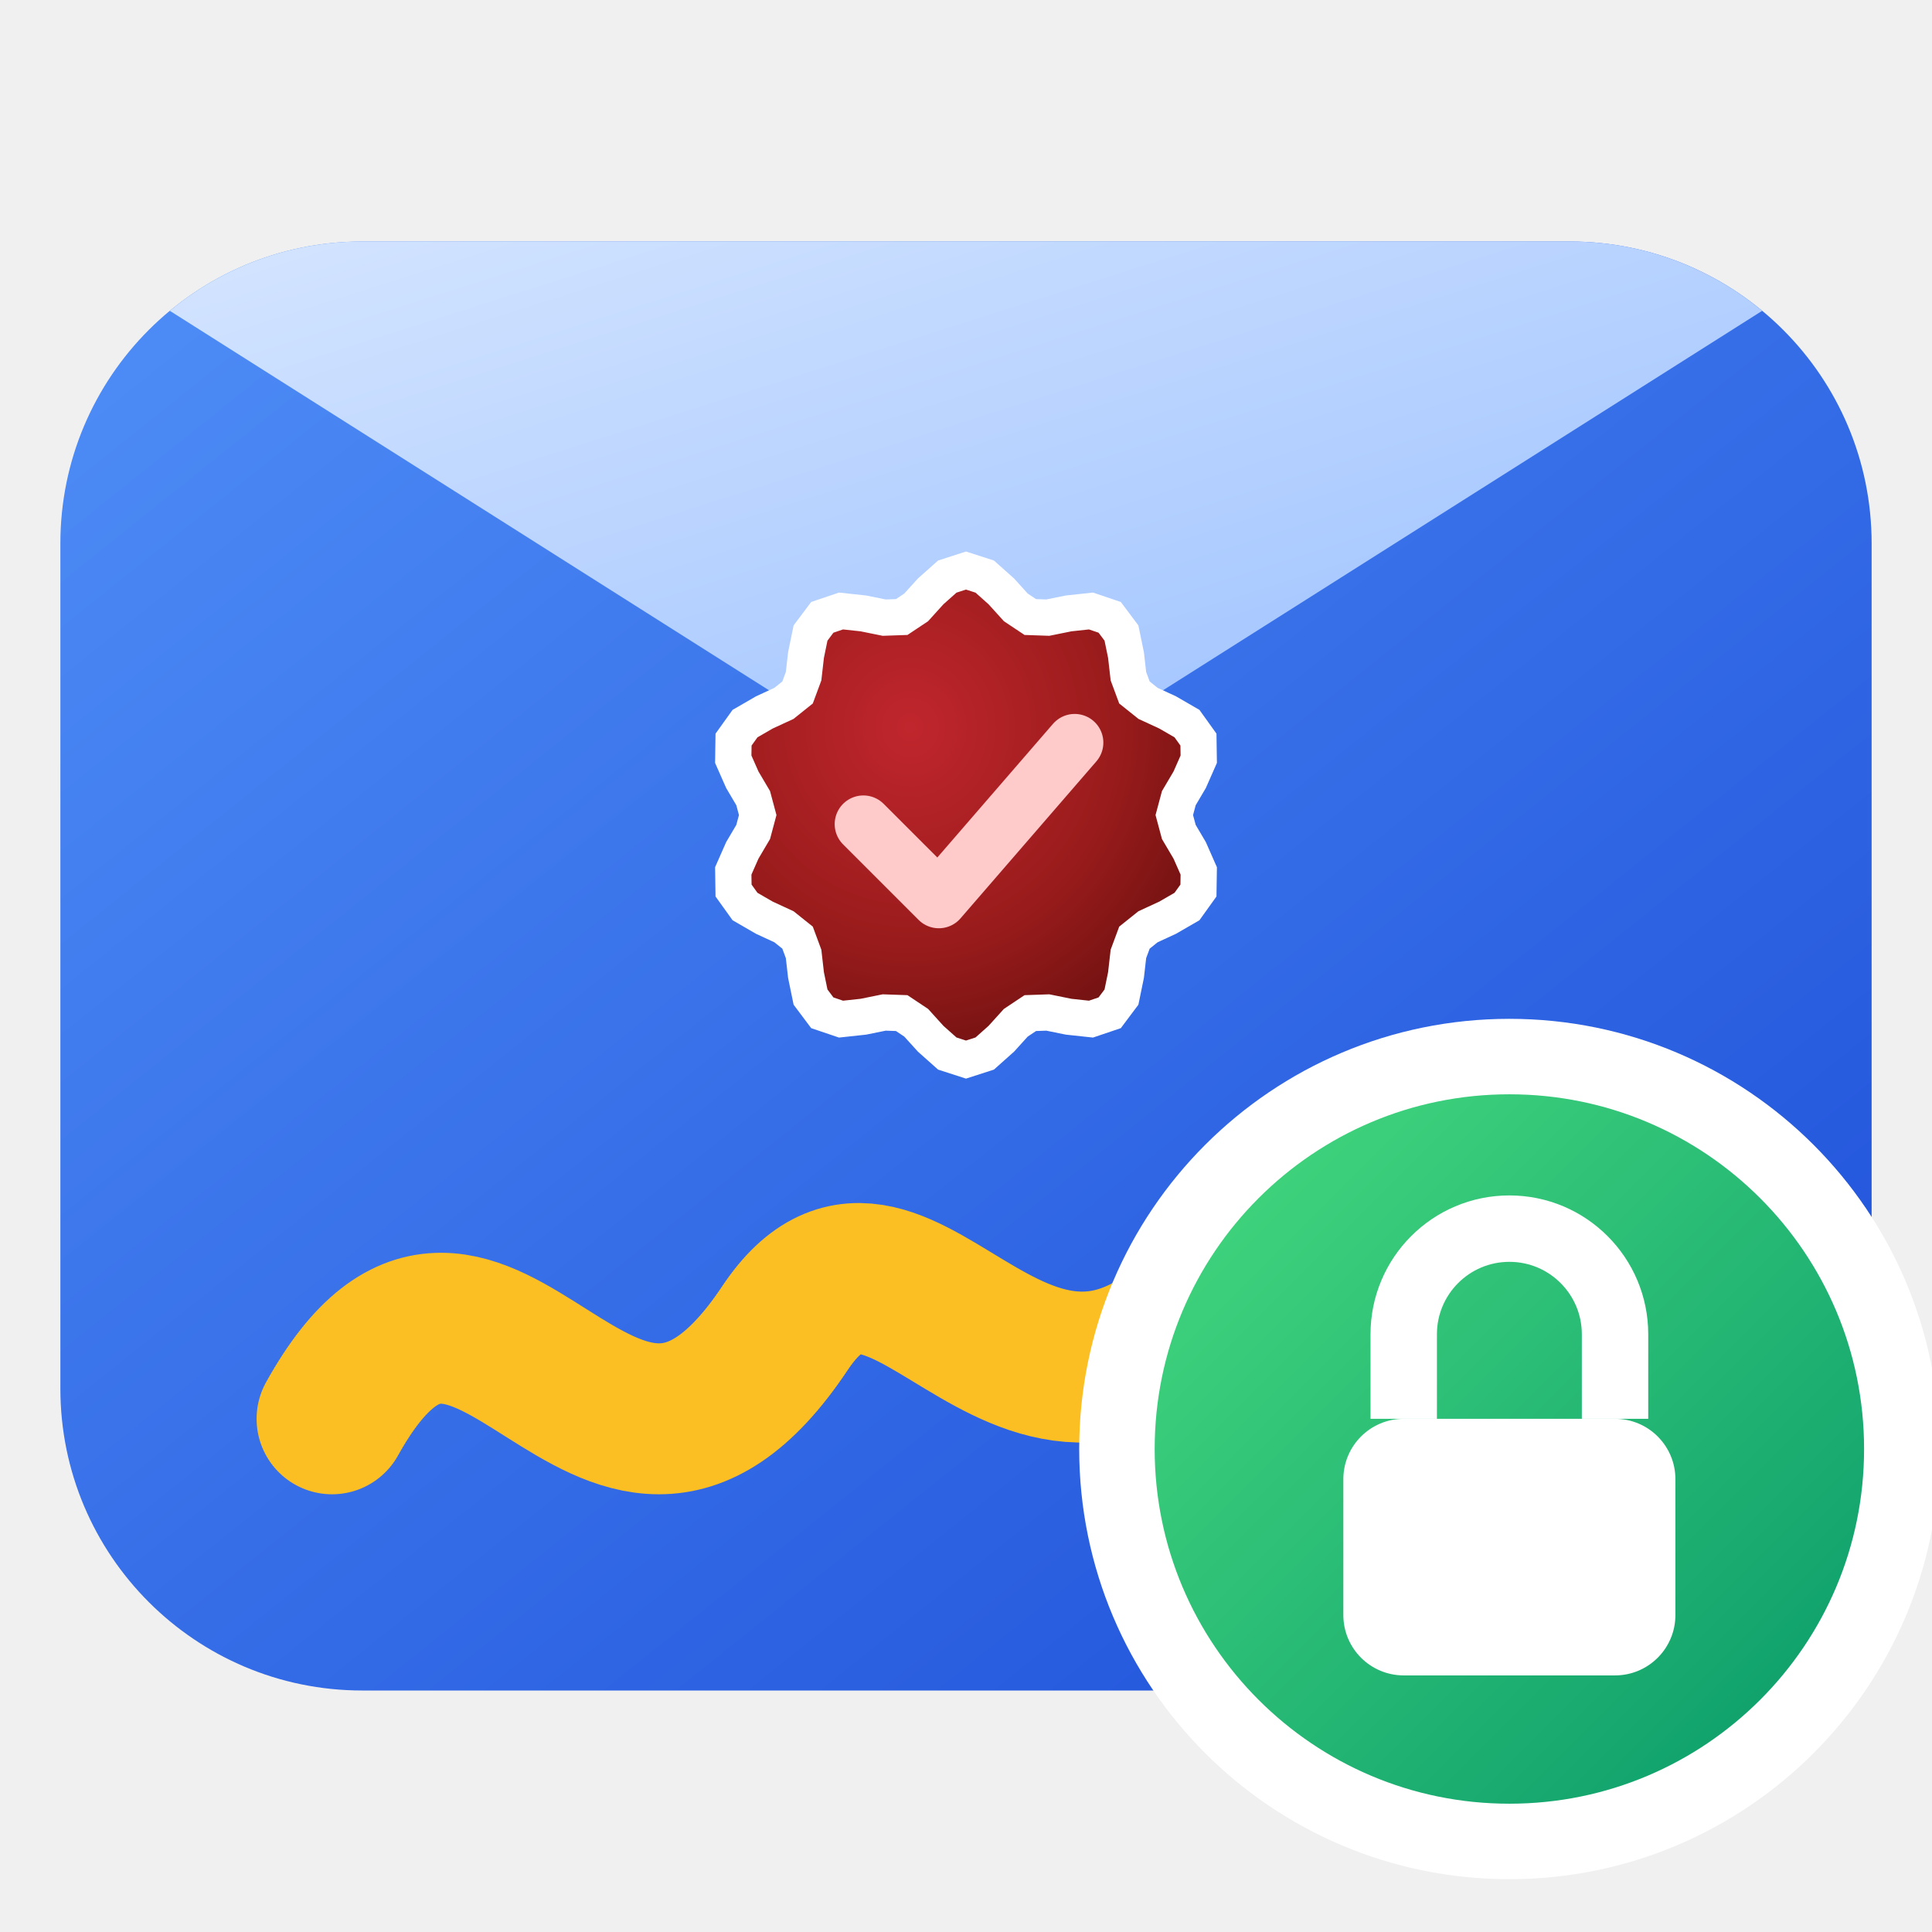
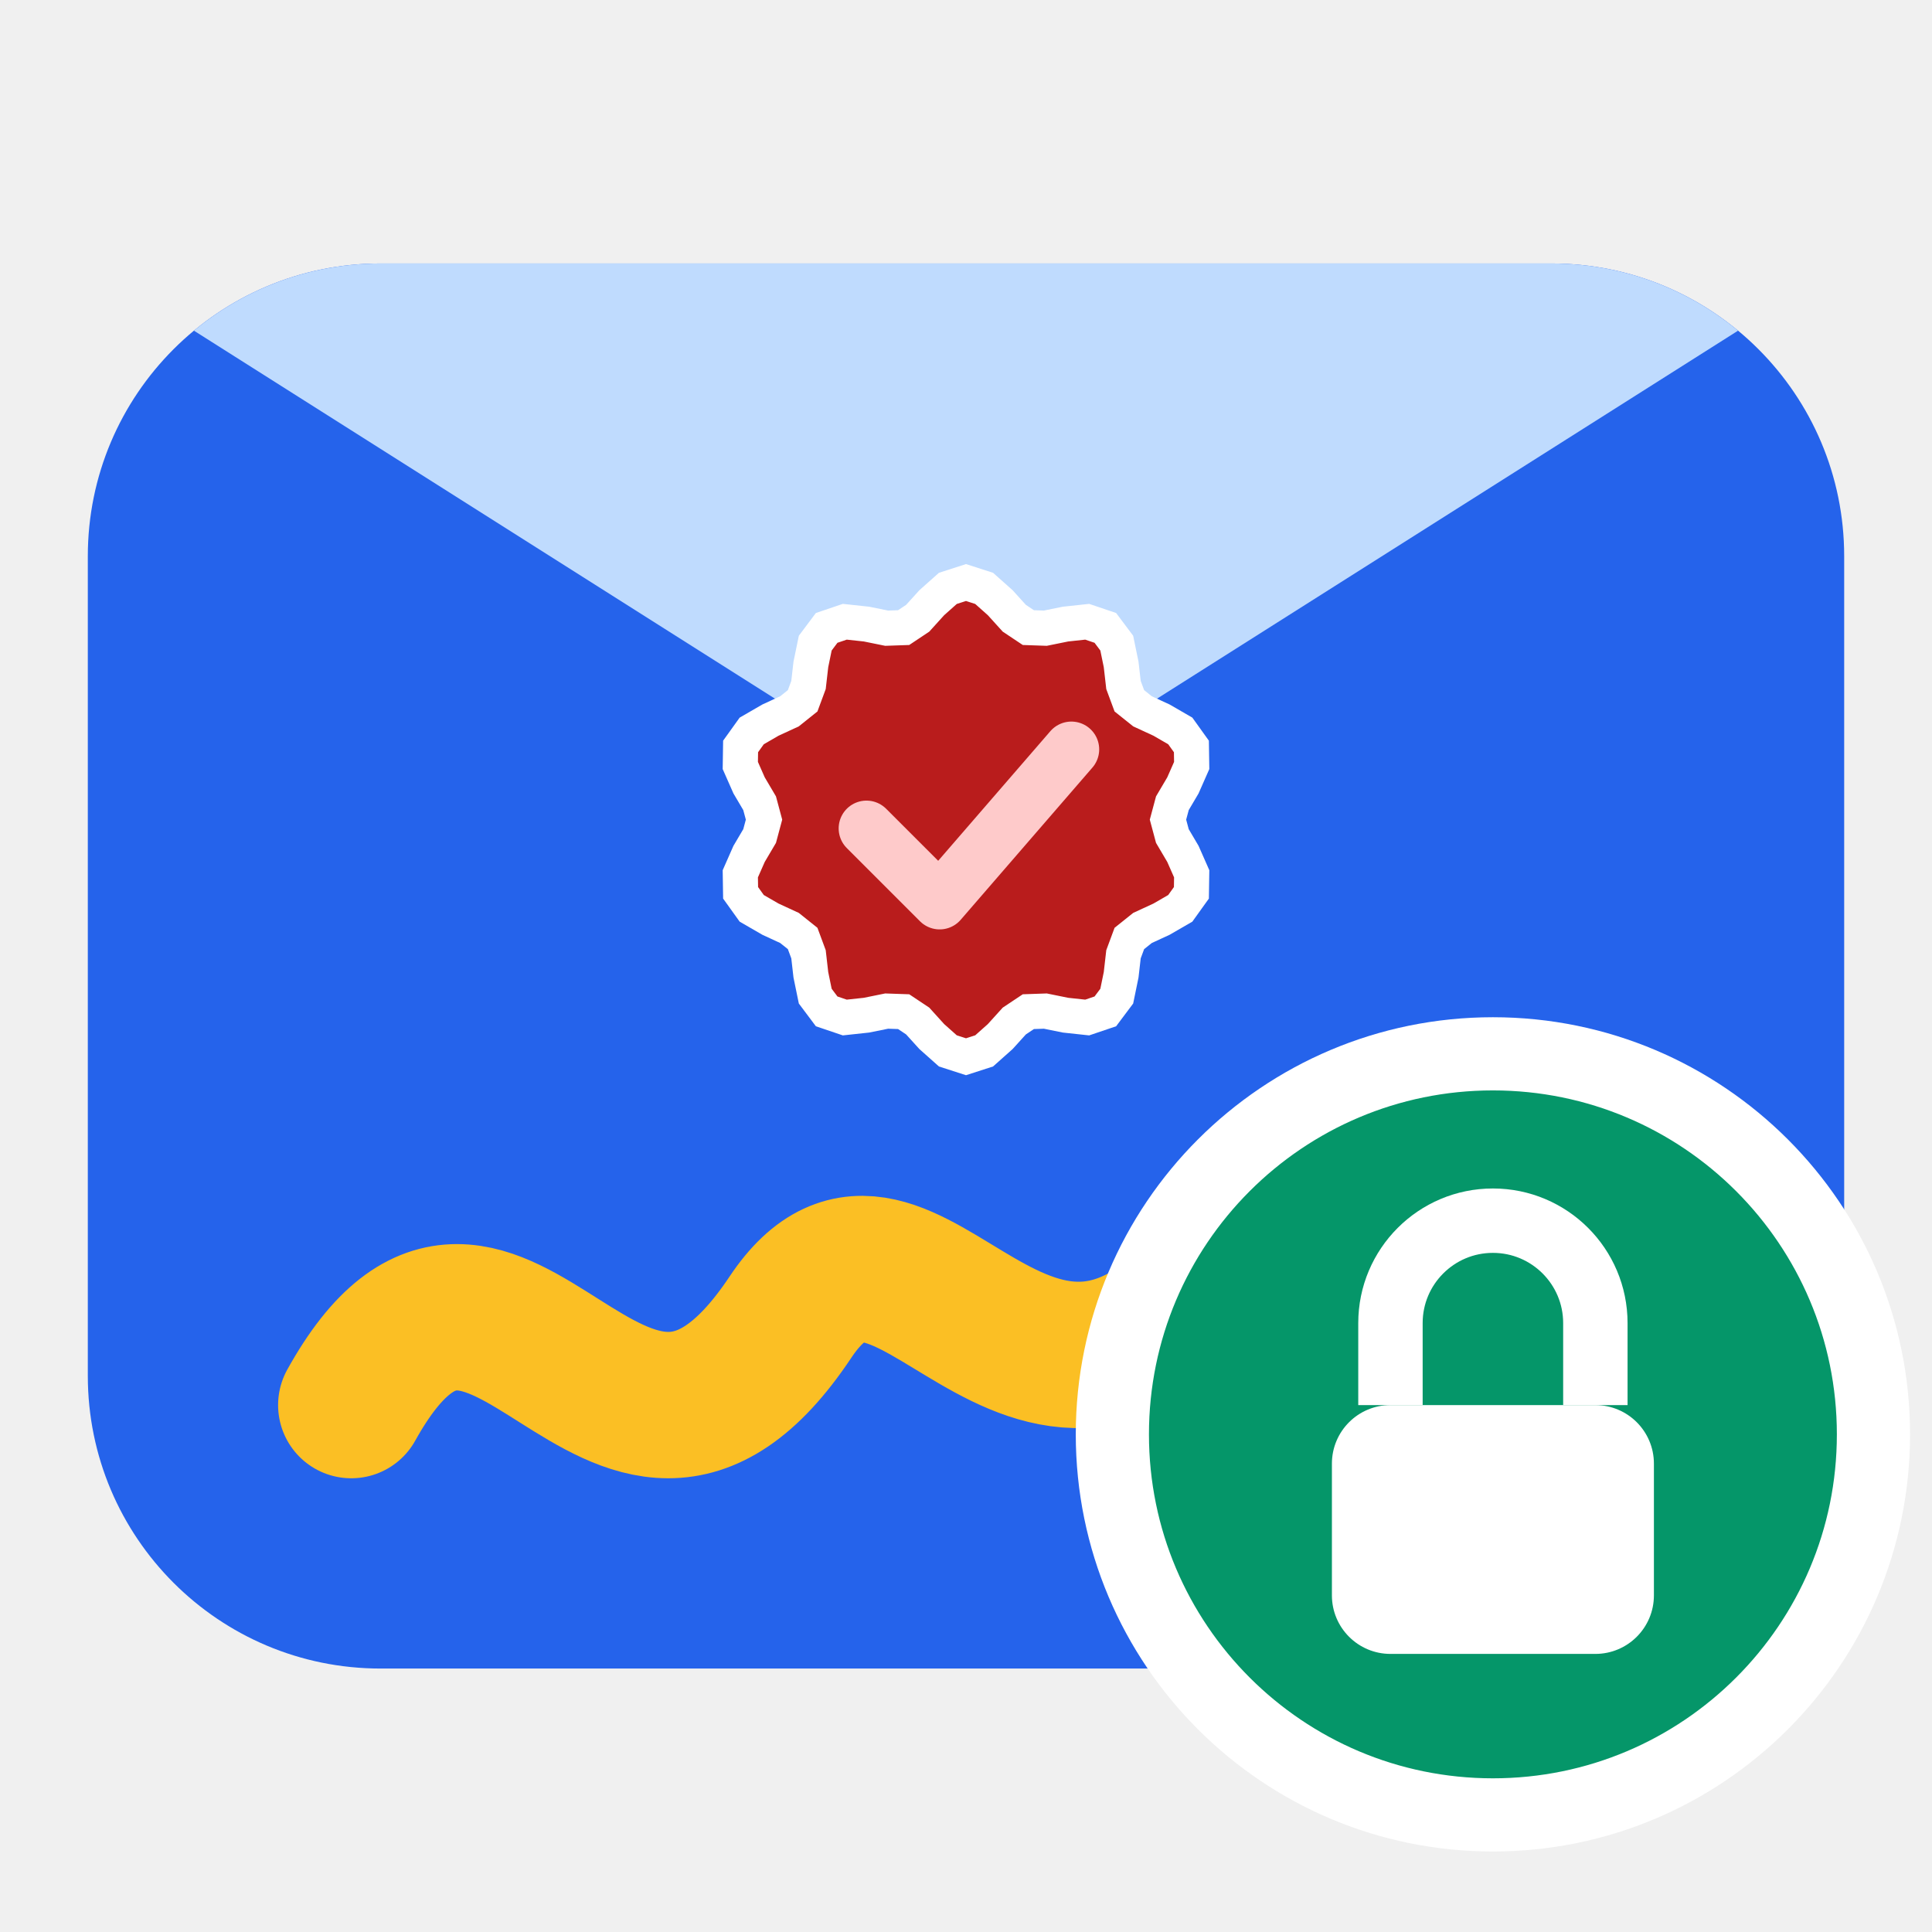
- <svg xmlns="http://www.w3.org/2000/svg" viewBox="0 0 64 64">
+ <svg xmlns="http://www.w3.org/2000/svg" viewBox="-1 -1 66 66">
  <defs>
-     <linearGradient id="env" x1="0%" y1="0%" x2="100%" y2="100%">
-       <stop offset="0%" stop-color="#4f8ef7" />
-       <stop offset="100%" stop-color="#1d4ed8" />
-     </linearGradient>
-     <linearGradient id="flap" x1="0%" y1="0%" x2="100%" y2="100%">
-       <stop offset="0%" stop-color="#d6e6ff" />
-       <stop offset="100%" stop-color="#93bbff" />
-     </linearGradient>
-     <linearGradient id="lock" x1="0%" y1="0%" x2="100%" y2="100%">
-       <stop offset="0%" stop-color="#4ade80" />
-       <stop offset="100%" stop-color="#059669" />
-     </linearGradient>
-     <radialGradient id="wachs" cx="38%" cy="32%" r="75%">
-       <stop offset="0%" stop-color="#c0262d" />
-       <stop offset="60%" stop-color="#991b1b" />
-       <stop offset="100%" stop-color="#6b1010" />
-     </radialGradient>
    <clipPath id="body">
      <rect x="2" y="8" width="60" height="48" rx="10" />
    </clipPath>
  </defs>
-   <rect x="2" y="8" width="60" height="48" rx="10" fill="url(#env)" />
-   <path d="M2,8 L62,8 L32,27 Z" fill="url(#flap)" clip-path="url(#body)" />
+   <rect x="2" y="8" width="60" height="48" rx="10" fill="#2563eb" />
+   <path d="M2,8 L62,8 L32,27 Z" fill="#bfdbfe" clip-path="url(#body)" />
  <path d="M11,47 C16,38 20,53 26,44 C30,38 34,51 41,42" fill="none" stroke="#fbbf24" stroke-width="5" stroke-linecap="round" />
-   <path d="M32.00,18.90 L32.62,19.10 L33.17,19.59 L33.65,20.12 L34.13,20.44 L34.71,20.46 L35.40,20.32 L36.14,20.24 L36.76,20.45 L37.15,20.97 L37.30,21.70 L37.38,22.40 L37.58,22.94 L38.03,23.30 L38.68,23.60 L39.32,23.97 L39.70,24.50 L39.71,25.15 L39.41,25.83 L39.05,26.44 L38.90,27.00 L39.05,27.56 L39.41,28.17 L39.71,28.85 L39.70,29.50 L39.32,30.03 L38.68,30.40 L38.03,30.70 L37.58,31.06 L37.38,31.60 L37.30,32.30 L37.15,33.03 L36.76,33.55 L36.14,33.76 L35.40,33.68 L34.71,33.54 L34.13,33.56 L33.65,33.88 L33.17,34.41 L32.62,34.90 L32.00,35.10 L31.38,34.90 L30.83,34.41 L30.35,33.88 L29.87,33.56 L29.29,33.54 L28.60,33.68 L27.86,33.76 L27.24,33.55 L26.85,33.03 L26.70,32.30 L26.62,31.60 L26.42,31.06 L25.97,30.70 L25.32,30.40 L24.68,30.03 L24.30,29.50 L24.29,28.85 L24.59,28.17 L24.95,27.56 L25.10,27.00 L24.95,26.44 L24.59,25.83 L24.29,25.15 L24.30,24.50 L24.68,23.97 L25.32,23.60 L25.97,23.30 L26.42,22.94 L26.62,22.40 L26.70,21.70 L26.85,20.97 L27.24,20.45 L27.86,20.24 L28.60,20.32 L29.29,20.46 L29.87,20.44 L30.35,20.12 L30.83,19.59 L31.38,19.10Z" fill="url(#wachs)" stroke="#ffffff" stroke-width="1.2" />
+   <path d="M32.00,18.90 L32.62,19.10 L33.17,19.59 L33.65,20.12 L34.13,20.44 L34.71,20.46 L35.40,20.32 L36.14,20.24 L36.76,20.45 L37.15,20.97 L37.30,21.70 L37.38,22.40 L37.58,22.94 L38.03,23.30 L38.68,23.60 L39.32,23.97 L39.70,24.50 L39.71,25.15 L39.41,25.83 L39.05,26.44 L38.90,27.00 L39.05,27.56 L39.41,28.17 L39.71,28.85 L39.70,29.50 L39.32,30.03 L38.68,30.40 L38.03,30.70 L37.58,31.06 L37.38,31.60 L37.30,32.30 L37.15,33.03 L36.76,33.55 L36.14,33.76 L35.40,33.68 L34.71,33.54 L34.13,33.56 L33.65,33.88 L33.17,34.41 L32.62,34.90 L32.00,35.10 L31.38,34.90 L30.83,34.41 L30.35,33.88 L29.87,33.56 L29.29,33.54 L28.60,33.68 L27.86,33.76 L27.24,33.55 L26.85,33.03 L26.70,32.30 L26.62,31.60 L26.42,31.06 L25.97,30.70 L25.32,30.40 L24.68,30.03 L24.30,29.50 L24.29,28.85 L24.59,28.17 L24.95,27.56 L25.10,27.00 L24.95,26.44 L24.59,25.83 L24.29,25.15 L24.30,24.50 L24.68,23.97 L25.32,23.60 L25.97,23.30 L26.42,22.94 L26.62,22.40 L26.70,21.70 L26.85,20.97 L27.24,20.45 L27.86,20.24 L28.60,20.32 L29.29,20.46 L29.87,20.44 L30.35,20.12 L30.83,19.59 L31.38,19.10Z" fill="#b91c1c" stroke="#ffffff" stroke-width="1.2" />
  <path d="M28.6,27.3 L31.1,29.8 L35.6,24.6" fill="none" stroke="#fecaca" stroke-width="1.9" stroke-linecap="round" stroke-linejoin="round" />
-   <circle cx="50" cy="48" r="13" fill="url(#lock)" stroke="#ffffff" stroke-width="2.5" />
+   <circle cx="50" cy="48" r="13" fill="#059669" stroke="#ffffff" stroke-width="2.5" />
  <rect x="44.5" y="47" width="11" height="8.5" rx="2" fill="#ffffff" />
  <path d="M46.5,47 v-2.8 a3.5,3.5 0 0 1 7,0 v2.8" fill="none" stroke="#ffffff" stroke-width="2.2" />
</svg>
